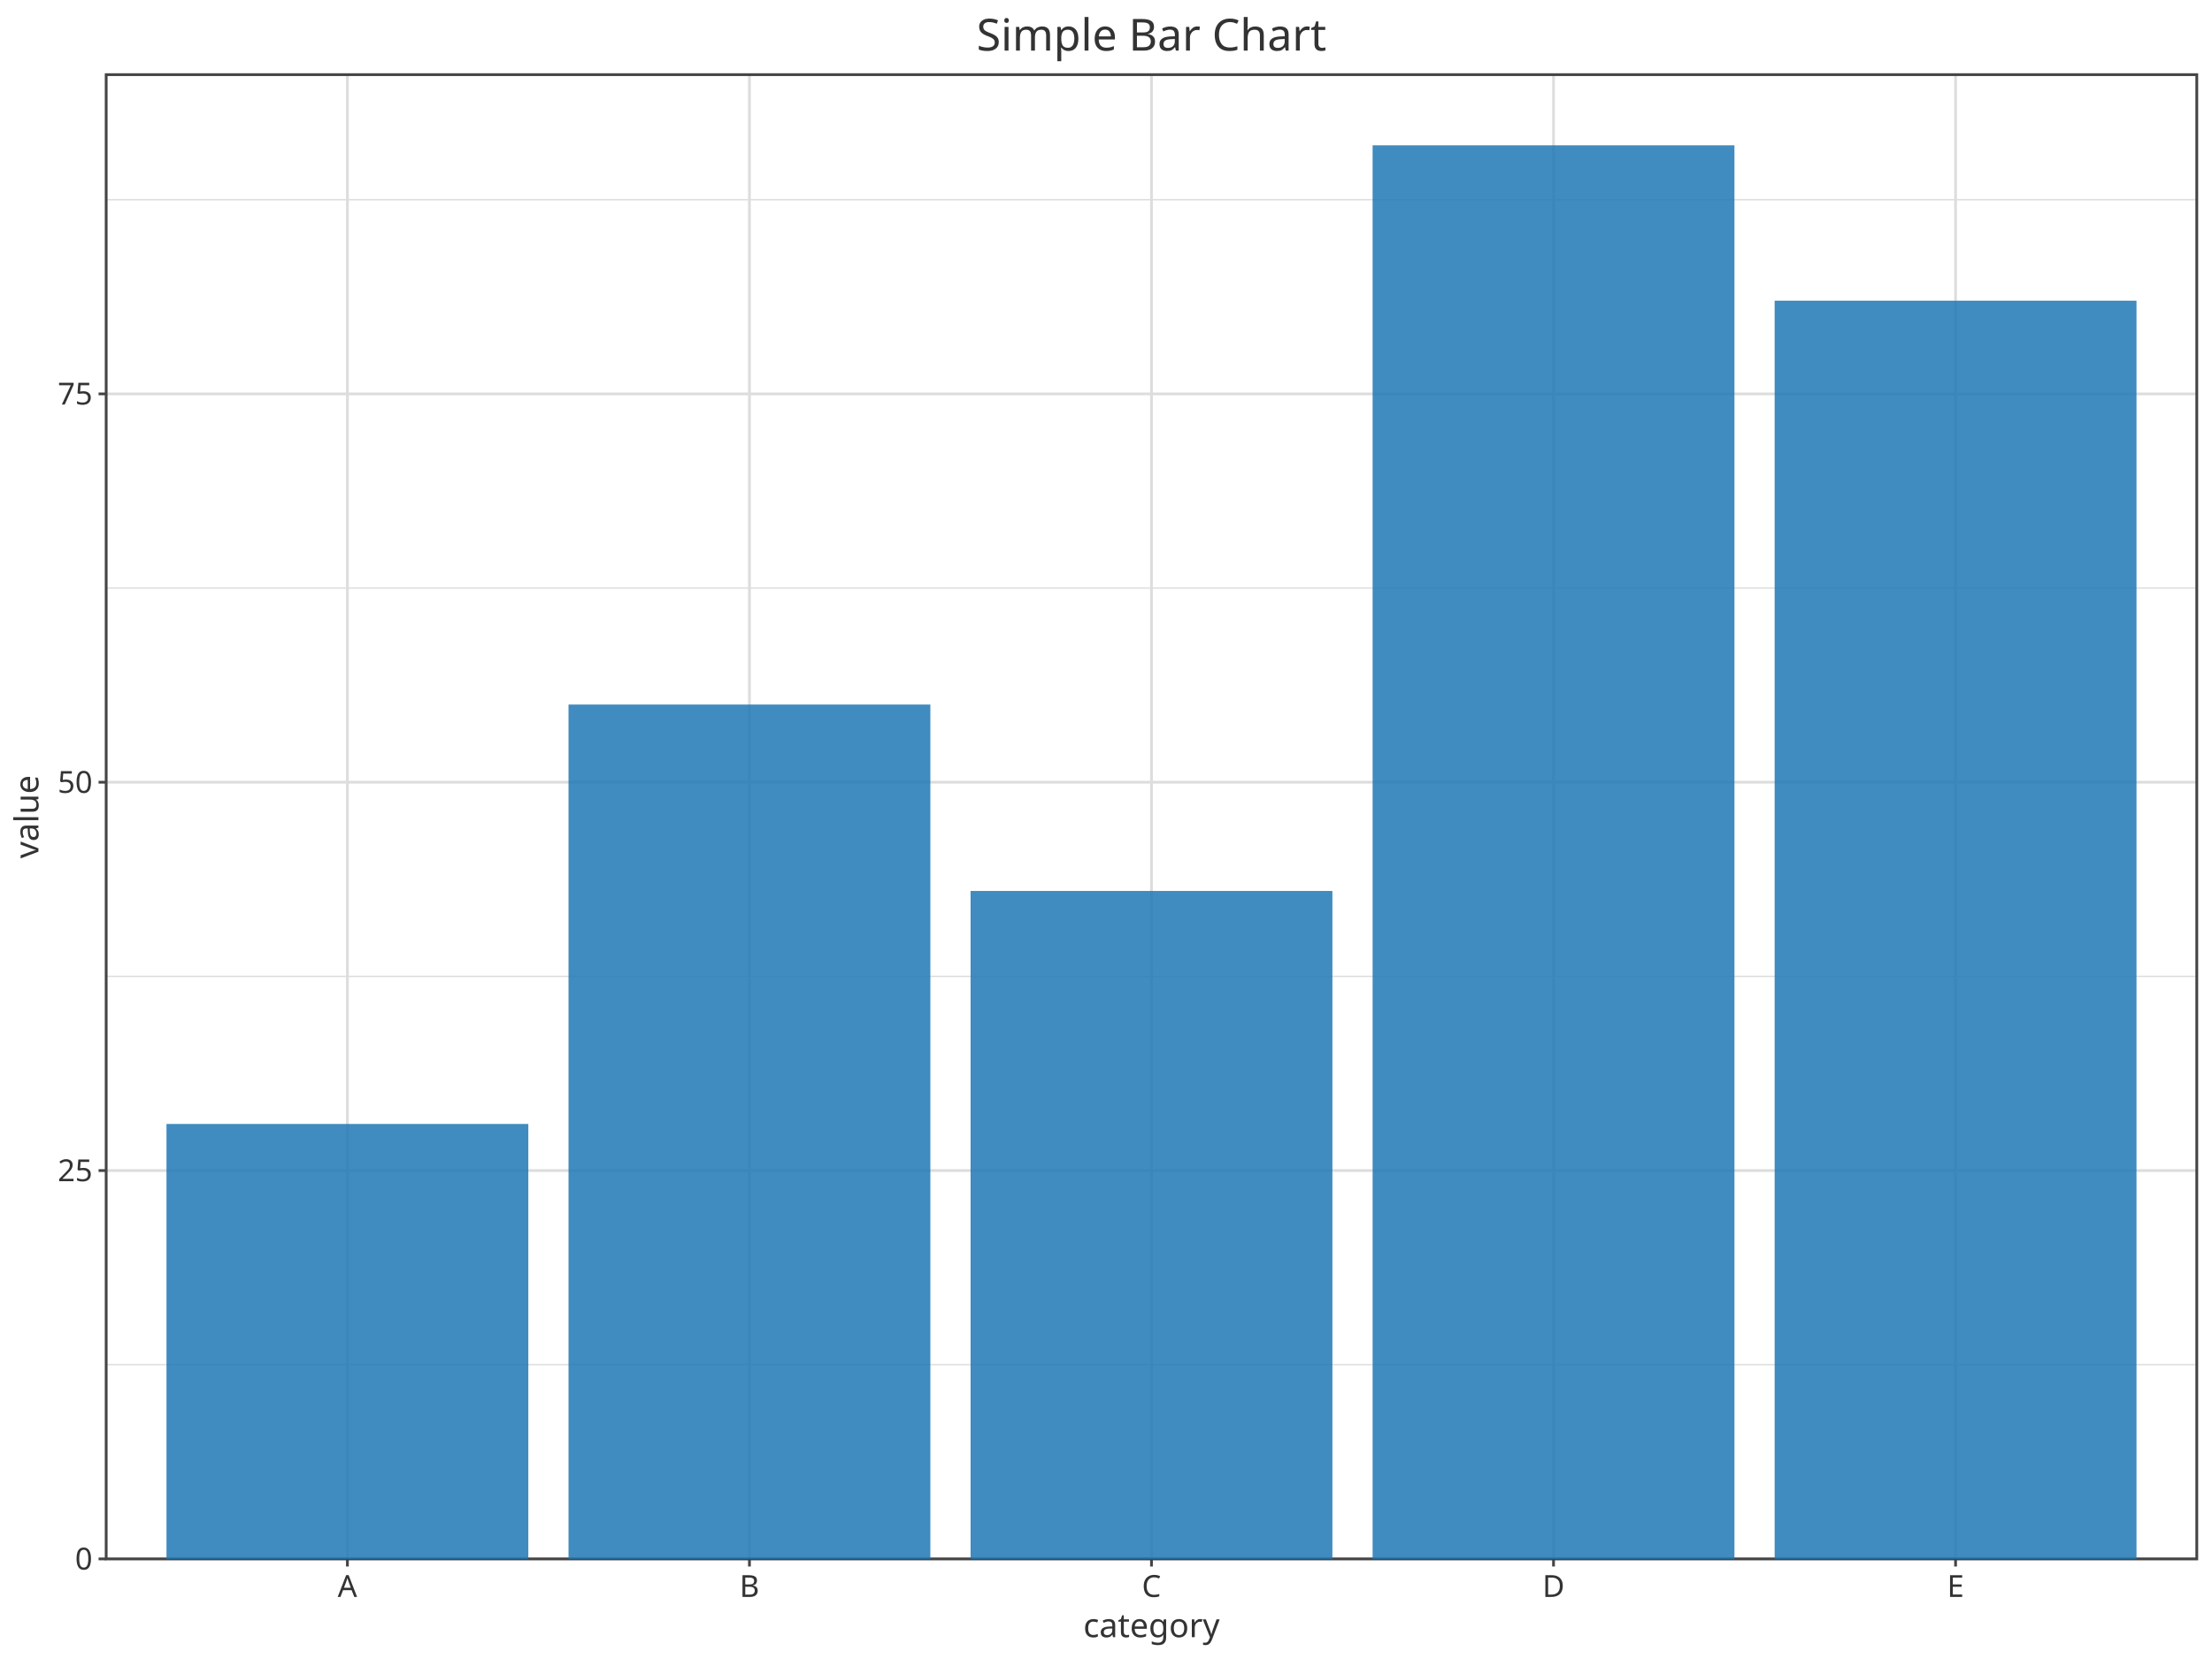
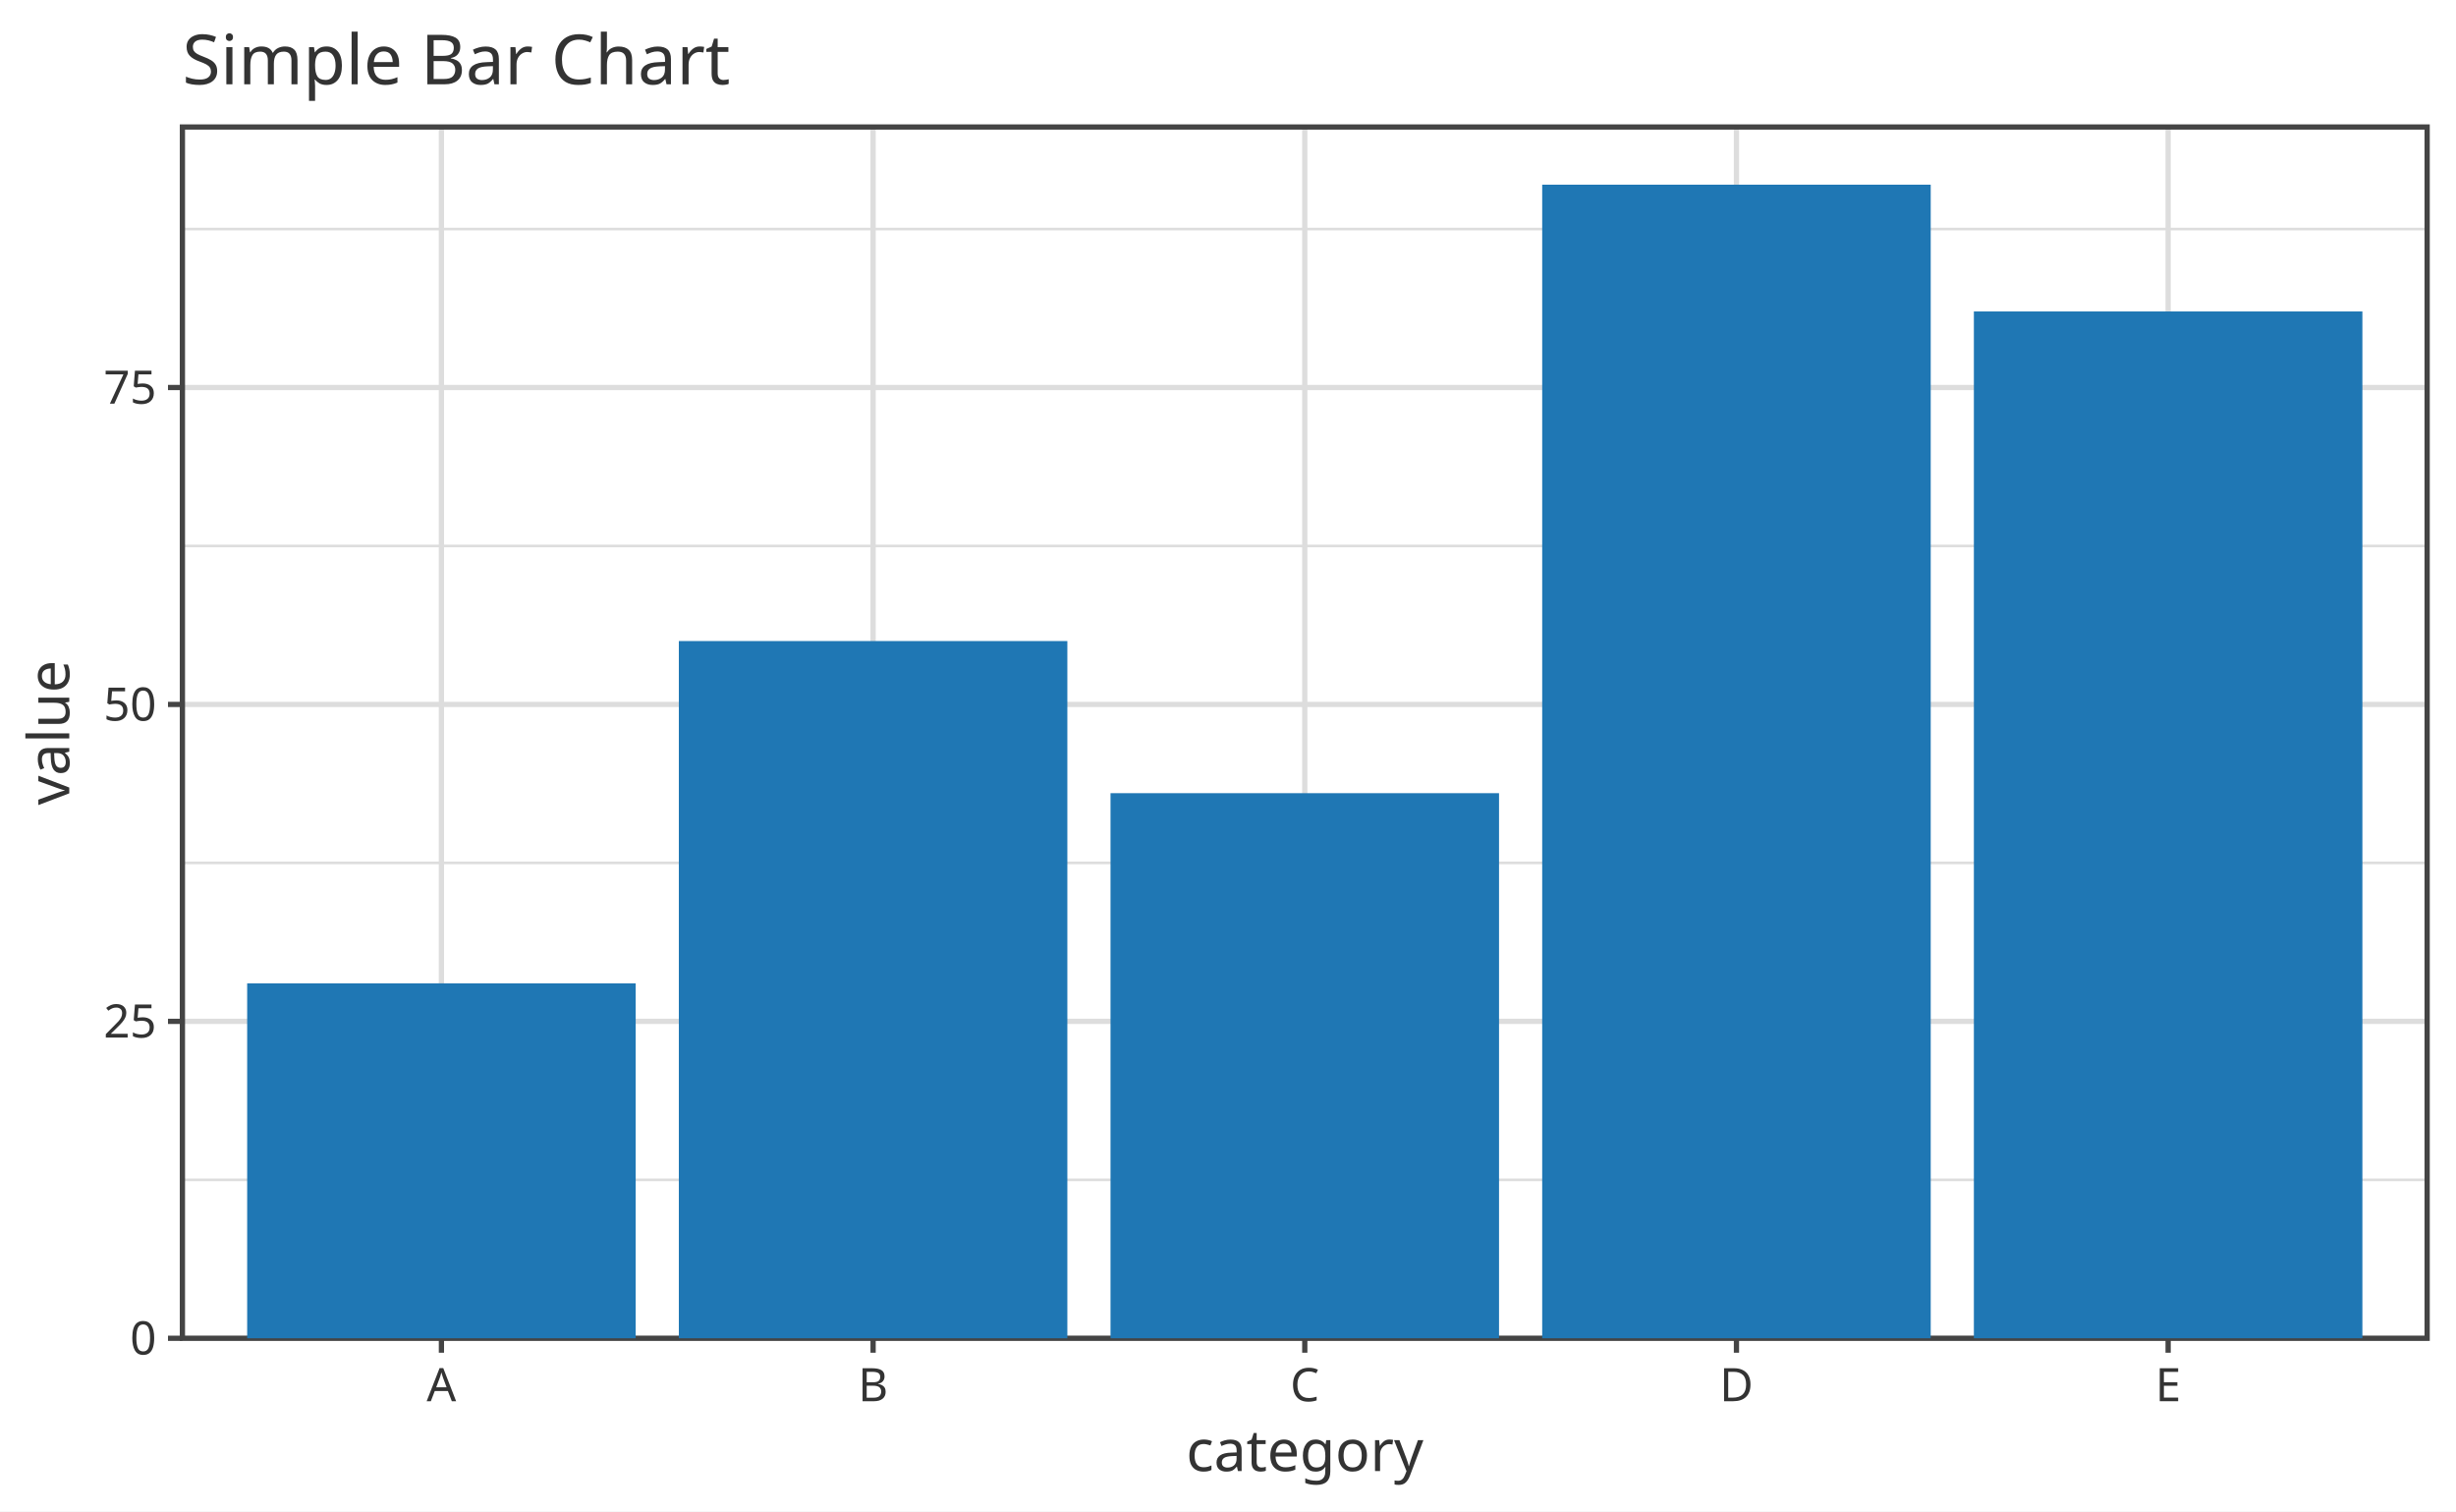
- <svg xmlns="http://www.w3.org/2000/svg" width="800" height="600" viewBox="0 0 800 600">
-   <rect x="0.0" y="0.0" width="800.0" height="600.0" fill="#ffffff" fill-opacity="1.0" stroke="none" />
-   <line x1="125.642" y1="27.0" x2="125.642" y2="563.8" stroke="#dddddd" stroke-width="1.0" />
-   <line x1="271.046" y1="27.0" x2="271.046" y2="563.8" stroke="#dddddd" stroke-width="1.0" />
-   <line x1="416.45" y1="27.0" x2="416.45" y2="563.8" stroke="#dddddd" stroke-width="1.0" />
-   <line x1="561.854" y1="27.0" x2="561.854" y2="563.8" stroke="#dddddd" stroke-width="1.0" />
-   <line x1="707.258" y1="27.0" x2="707.258" y2="563.8" stroke="#dddddd" stroke-width="1.0" />
-   <line x1="38.4" y1="493.575" x2="794.5" y2="493.575" stroke="#dddddd" stroke-width="0.5" />
-   <line x1="38.4" y1="353.125" x2="794.5" y2="353.125" stroke="#dddddd" stroke-width="0.5" />
-   <line x1="38.4" y1="212.675" x2="794.5" y2="212.675" stroke="#dddddd" stroke-width="0.5" />
-   <line x1="38.4" y1="72.225" x2="794.5" y2="72.225" stroke="#dddddd" stroke-width="0.5" />
-   <line x1="38.4" y1="563.8" x2="794.5" y2="563.8" stroke="#dddddd" stroke-width="1.0" />
-   <line x1="38.4" y1="423.35" x2="794.5" y2="423.35" stroke="#dddddd" stroke-width="1.0" />
-   <line x1="38.4" y1="282.9" x2="794.5" y2="282.9" stroke="#dddddd" stroke-width="1.0" />
-   <line x1="38.4" y1="142.45" x2="794.5" y2="142.45" stroke="#dddddd" stroke-width="1.0" />
-   <rect x="38.4" y="27.0" width="756.1" height="536.8" fill="#ffffff" fill-opacity="0.0" stroke="#444444" stroke-width="1.0" />
-   <line x1="125.642" y1="563.8" x2="125.642" y2="566.55" stroke="#444444" stroke-width="1.0" />
-   <text x="125.642" y="577.55" fill="#333333" font-size="11.0" font-family="sans-serif" text-anchor="middle">A</text>
-   <line x1="271.046" y1="563.8" x2="271.046" y2="566.55" stroke="#444444" stroke-width="1.0" />
-   <text x="271.046" y="577.55" fill="#333333" font-size="11.0" font-family="sans-serif" text-anchor="middle">B</text>
-   <line x1="416.45" y1="563.8" x2="416.45" y2="566.55" stroke="#444444" stroke-width="1.0" />
-   <text x="416.45" y="577.55" fill="#333333" font-size="11.0" font-family="sans-serif" text-anchor="middle">C</text>
-   <line x1="561.854" y1="563.8" x2="561.854" y2="566.55" stroke="#444444" stroke-width="1.0" />
-   <text x="561.854" y="577.55" fill="#333333" font-size="11.0" font-family="sans-serif" text-anchor="middle">D</text>
-   <line x1="707.258" y1="563.8" x2="707.258" y2="566.55" stroke="#444444" stroke-width="1.0" />
-   <text x="707.258" y="577.55" fill="#333333" font-size="11.0" font-family="sans-serif" text-anchor="middle">E</text>
-   <line x1="38.4" y1="563.8" x2="35.65" y2="563.8" stroke="#444444" stroke-width="1.0" />
-   <text x="33.45" y="567.65" fill="#333333" font-size="11.0" font-family="sans-serif" text-anchor="end">0</text>
-   <line x1="38.4" y1="423.35" x2="35.65" y2="423.35" stroke="#444444" stroke-width="1.0" />
-   <text x="33.45" y="427.2" fill="#333333" font-size="11.0" font-family="sans-serif" text-anchor="end">25</text>
-   <line x1="38.4" y1="282.9" x2="35.65" y2="282.9" stroke="#444444" stroke-width="1.0" />
-   <text x="33.45" y="286.75" fill="#333333" font-size="11.0" font-family="sans-serif" text-anchor="end">50</text>
-   <line x1="38.4" y1="142.45" x2="35.65" y2="142.45" stroke="#444444" stroke-width="1.0" />
-   <text x="33.45" y="146.3" fill="#333333" font-size="11.0" font-family="sans-serif" text-anchor="end">75</text>
-   <text x="416.45" y="18.3" fill="#333333" font-size="16.0" font-family="sans-serif" text-anchor="middle">Simple Bar Chart</text>
-   <text x="416.45" y="592.1" fill="#333333" font-size="12.0" font-family="sans-serif" text-anchor="middle">category</text>
-   <text x="13.9" y="295.4" fill="#333333" font-size="12.0" font-family="sans-serif" text-anchor="middle" transform="rotate(-90.0 13.9 295.4)">value</text>
-   <rect x="60.211" y="406.496" width="130.863" height="157.304" fill="#1f77b4" fill-opacity="0.85" stroke="none" />
-   <rect x="205.614" y="254.81" width="130.863" height="308.99" fill="#1f77b4" fill-opacity="0.85" stroke="none" />
-   <rect x="351.018" y="322.226" width="130.863" height="241.574" fill="#1f77b4" fill-opacity="0.85" stroke="none" />
-   <rect x="496.422" y="52.562" width="130.863" height="511.238" fill="#1f77b4" fill-opacity="0.85" stroke="none" />
-   <rect x="641.826" y="108.742" width="130.863" height="455.058" fill="#1f77b4" fill-opacity="0.85" stroke="none" />
+ <svg xmlns="http://www.w3.org/2000/svg" width="624" height="384" viewBox="0 0 624 384">
+   <rect x="0.0" y="0.0" width="624.0" height="384.0" fill="#ffffff" fill-opacity="1.0" stroke="none" />
+   <line x1="112.153" y1="32.267" x2="112.153" y2="340.0" stroke="#dddddd" stroke-width="1.333" />
+   <line x1="221.83" y1="32.267" x2="221.83" y2="340.0" stroke="#dddddd" stroke-width="1.333" />
+   <line x1="331.507" y1="32.267" x2="331.507" y2="340.0" stroke="#dddddd" stroke-width="1.333" />
+   <line x1="441.184" y1="32.267" x2="441.184" y2="340.0" stroke="#dddddd" stroke-width="1.333" />
+   <line x1="550.861" y1="32.267" x2="550.861" y2="340.0" stroke="#dddddd" stroke-width="1.333" />
+   <line x1="46.347" y1="299.742" x2="616.667" y2="299.742" stroke="#dddddd" stroke-width="0.667" />
+   <line x1="46.347" y1="219.226" x2="616.667" y2="219.226" stroke="#dddddd" stroke-width="0.667" />
+   <line x1="46.347" y1="138.709" x2="616.667" y2="138.709" stroke="#dddddd" stroke-width="0.667" />
+   <line x1="46.347" y1="58.193" x2="616.667" y2="58.193" stroke="#dddddd" stroke-width="0.667" />
+   <line x1="46.347" y1="340.0" x2="616.667" y2="340.0" stroke="#dddddd" stroke-width="1.333" />
+   <line x1="46.347" y1="259.484" x2="616.667" y2="259.484" stroke="#dddddd" stroke-width="1.333" />
+   <line x1="46.347" y1="178.967" x2="616.667" y2="178.967" stroke="#dddddd" stroke-width="1.333" />
+   <line x1="46.347" y1="98.451" x2="616.667" y2="98.451" stroke="#dddddd" stroke-width="1.333" />
+   <rect x="46.347" y="32.267" width="570.32" height="307.733" fill="#ffffff" fill-opacity="0.0" stroke="#444444" stroke-width="1.333" />
+   <line x1="112.153" y1="340.0" x2="112.153" y2="343.667" stroke="#444444" stroke-width="1.333" />
+   <text x="112.153" y="355.987" fill="#333333" font-size="11.733" font-family="sans-serif" text-anchor="middle">A</text>
+   <line x1="221.83" y1="340.0" x2="221.83" y2="343.667" stroke="#444444" stroke-width="1.333" />
+   <text x="221.83" y="355.987" fill="#333333" font-size="11.733" font-family="sans-serif" text-anchor="middle">B</text>
+   <line x1="331.507" y1="340.0" x2="331.507" y2="343.667" stroke="#444444" stroke-width="1.333" />
+   <text x="331.507" y="355.987" fill="#333333" font-size="11.733" font-family="sans-serif" text-anchor="middle">C</text>
+   <line x1="441.184" y1="340.0" x2="441.184" y2="343.667" stroke="#444444" stroke-width="1.333" />
+   <text x="441.184" y="355.987" fill="#333333" font-size="11.733" font-family="sans-serif" text-anchor="middle">D</text>
+   <line x1="550.861" y1="340.0" x2="550.861" y2="343.667" stroke="#444444" stroke-width="1.333" />
+   <text x="550.861" y="355.987" fill="#333333" font-size="11.733" font-family="sans-serif" text-anchor="middle">E</text>
+   <line x1="46.347" y1="340.0" x2="42.68" y2="340.0" stroke="#444444" stroke-width="1.333" />
+   <text x="39.747" y="344.107" fill="#333333" font-size="11.733" font-family="sans-serif" text-anchor="end">0</text>
+   <line x1="46.347" y1="259.484" x2="42.68" y2="259.484" stroke="#444444" stroke-width="1.333" />
+   <text x="39.747" y="263.59" fill="#333333" font-size="11.733" font-family="sans-serif" text-anchor="end">25</text>
+   <line x1="46.347" y1="178.967" x2="42.68" y2="178.967" stroke="#444444" stroke-width="1.333" />
+   <text x="39.747" y="183.074" fill="#333333" font-size="11.733" font-family="sans-serif" text-anchor="end">50</text>
+   <line x1="46.347" y1="98.451" x2="42.68" y2="98.451" stroke="#444444" stroke-width="1.333" />
+   <text x="39.747" y="102.558" fill="#333333" font-size="11.733" font-family="sans-serif" text-anchor="end">75</text>
+   <text x="46.347" y="21.413" fill="#333333" font-size="17.6" font-family="sans-serif" text-anchor="start">Simple Bar Chart</text>
+   <text x="331.507" y="373.733" fill="#333333" font-size="14.667" font-family="sans-serif" text-anchor="middle">category</text>
+   <text x="17.6" y="186.133" fill="#333333" font-size="14.667" font-family="sans-serif" text-anchor="middle" transform="rotate(-90.0 17.6 186.1333)">value</text>
+   <rect x="62.798" y="249.822" width="98.709" height="90.178" fill="#1f77b4" fill-opacity="1.0" stroke="none" />
+   <rect x="172.475" y="162.864" width="98.709" height="177.136" fill="#1f77b4" fill-opacity="1.0" stroke="none" />
+   <rect x="282.152" y="201.512" width="98.709" height="138.488" fill="#1f77b4" fill-opacity="1.0" stroke="none" />
+   <rect x="391.829" y="46.921" width="98.709" height="293.079" fill="#1f77b4" fill-opacity="1.0" stroke="none" />
+   <rect x="501.506" y="79.127" width="98.709" height="260.873" fill="#1f77b4" fill-opacity="1.0" stroke="none" />
</svg>
